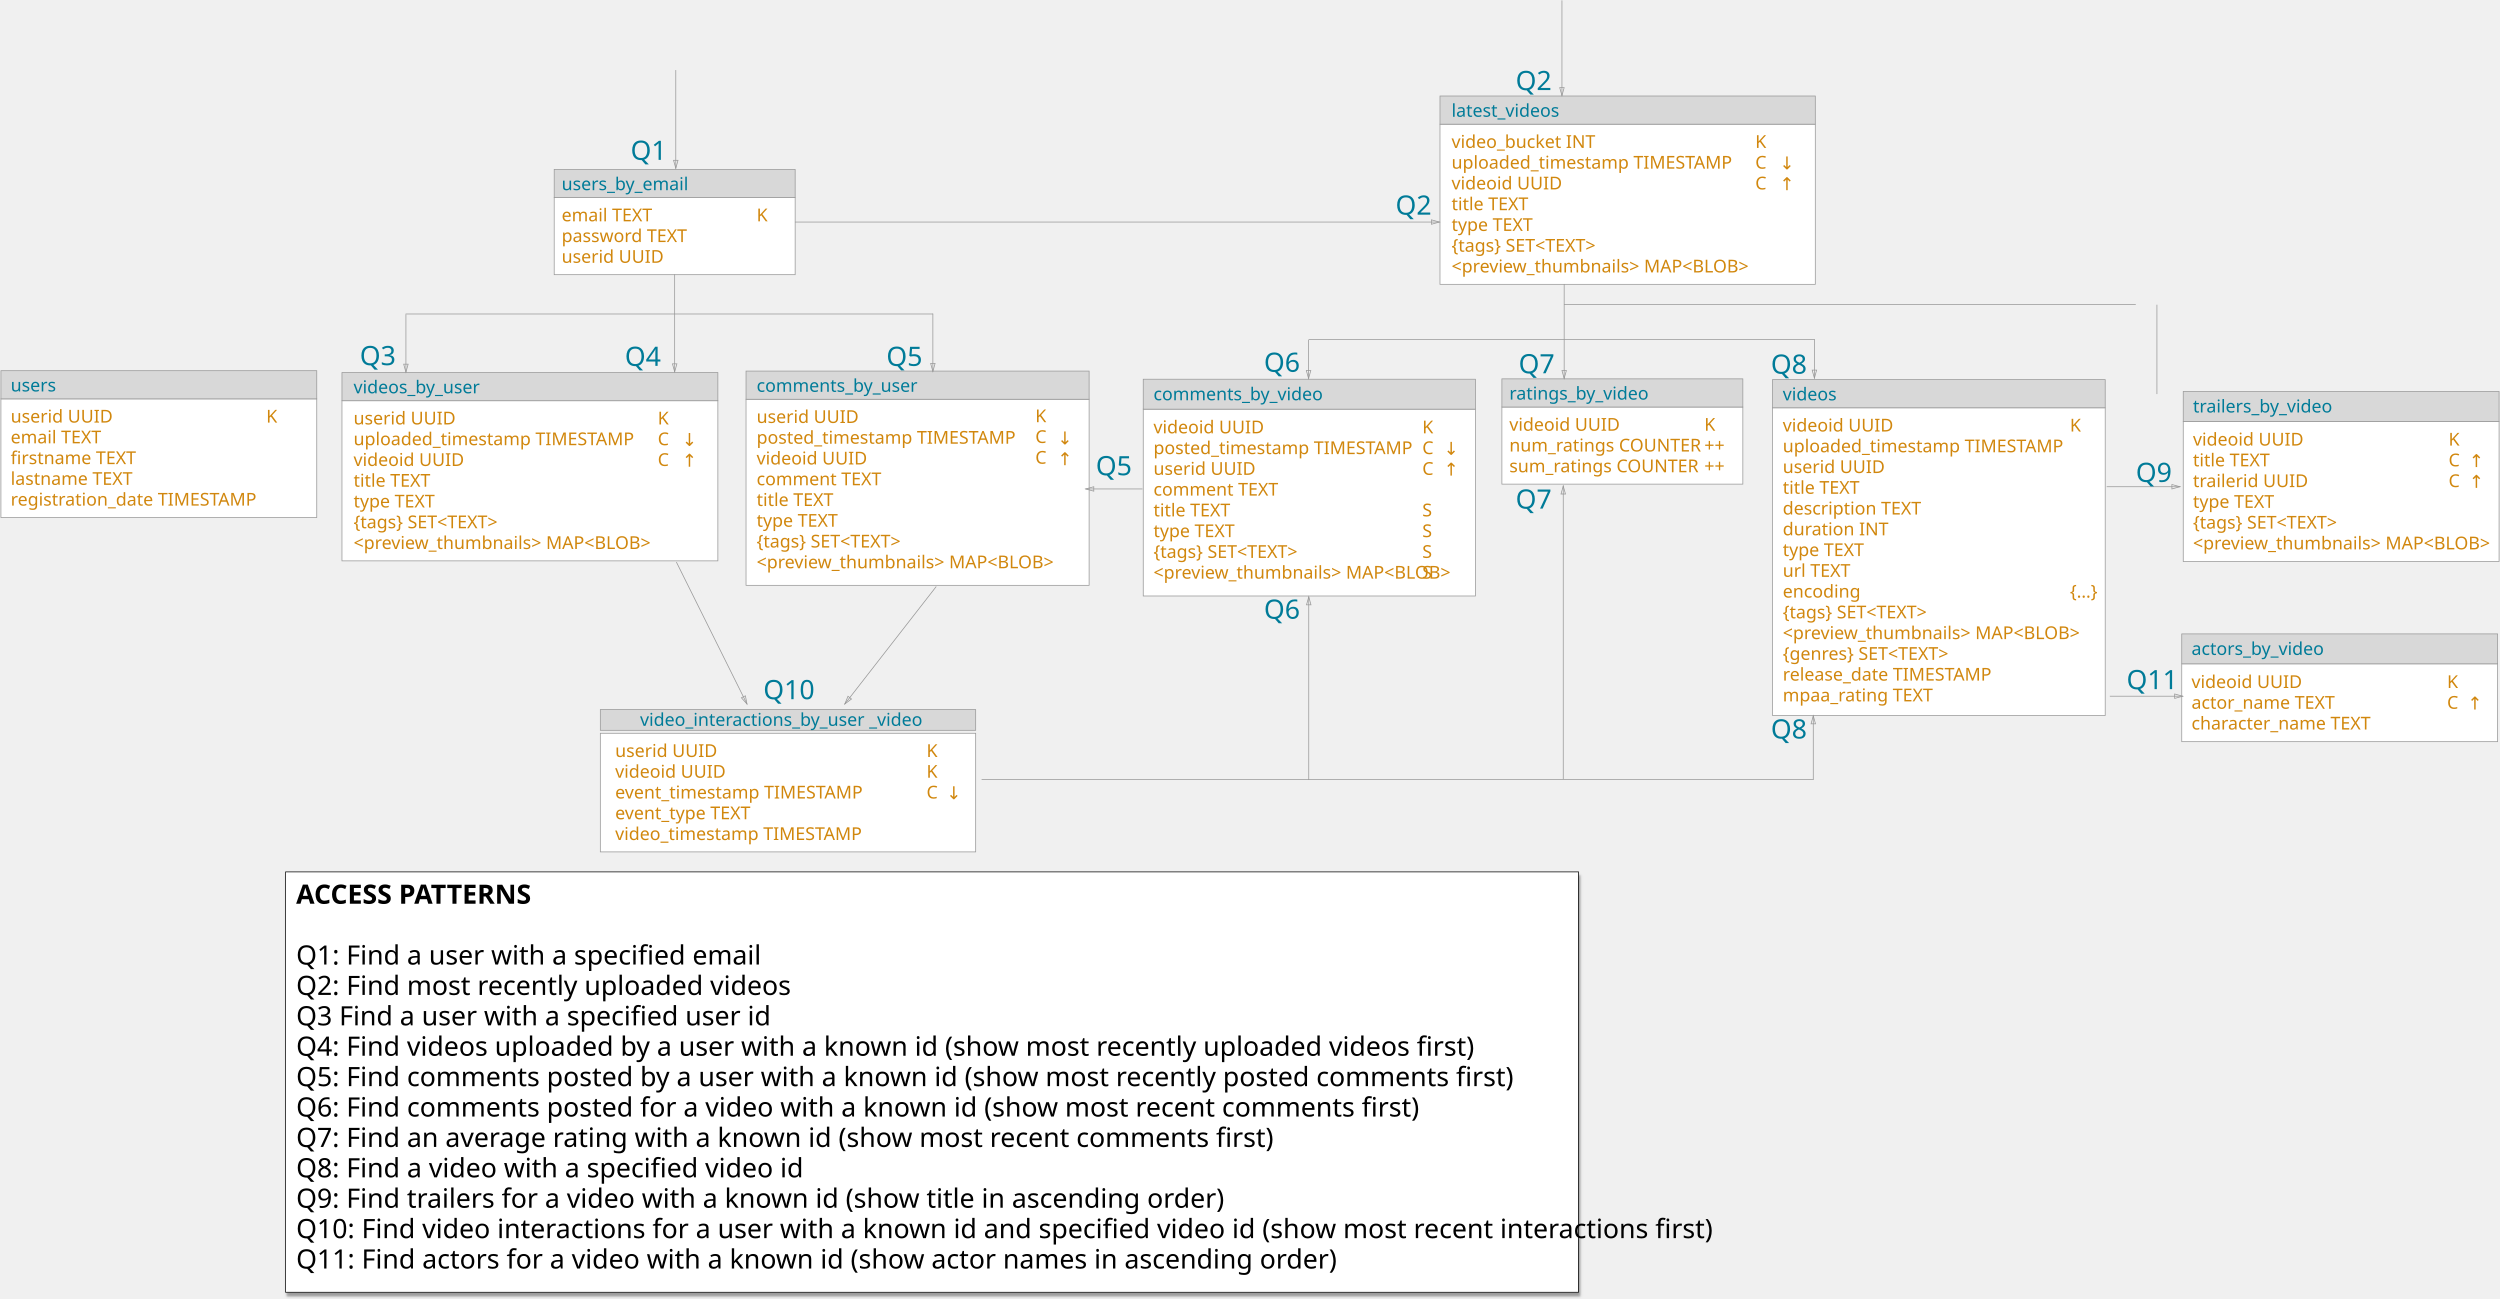
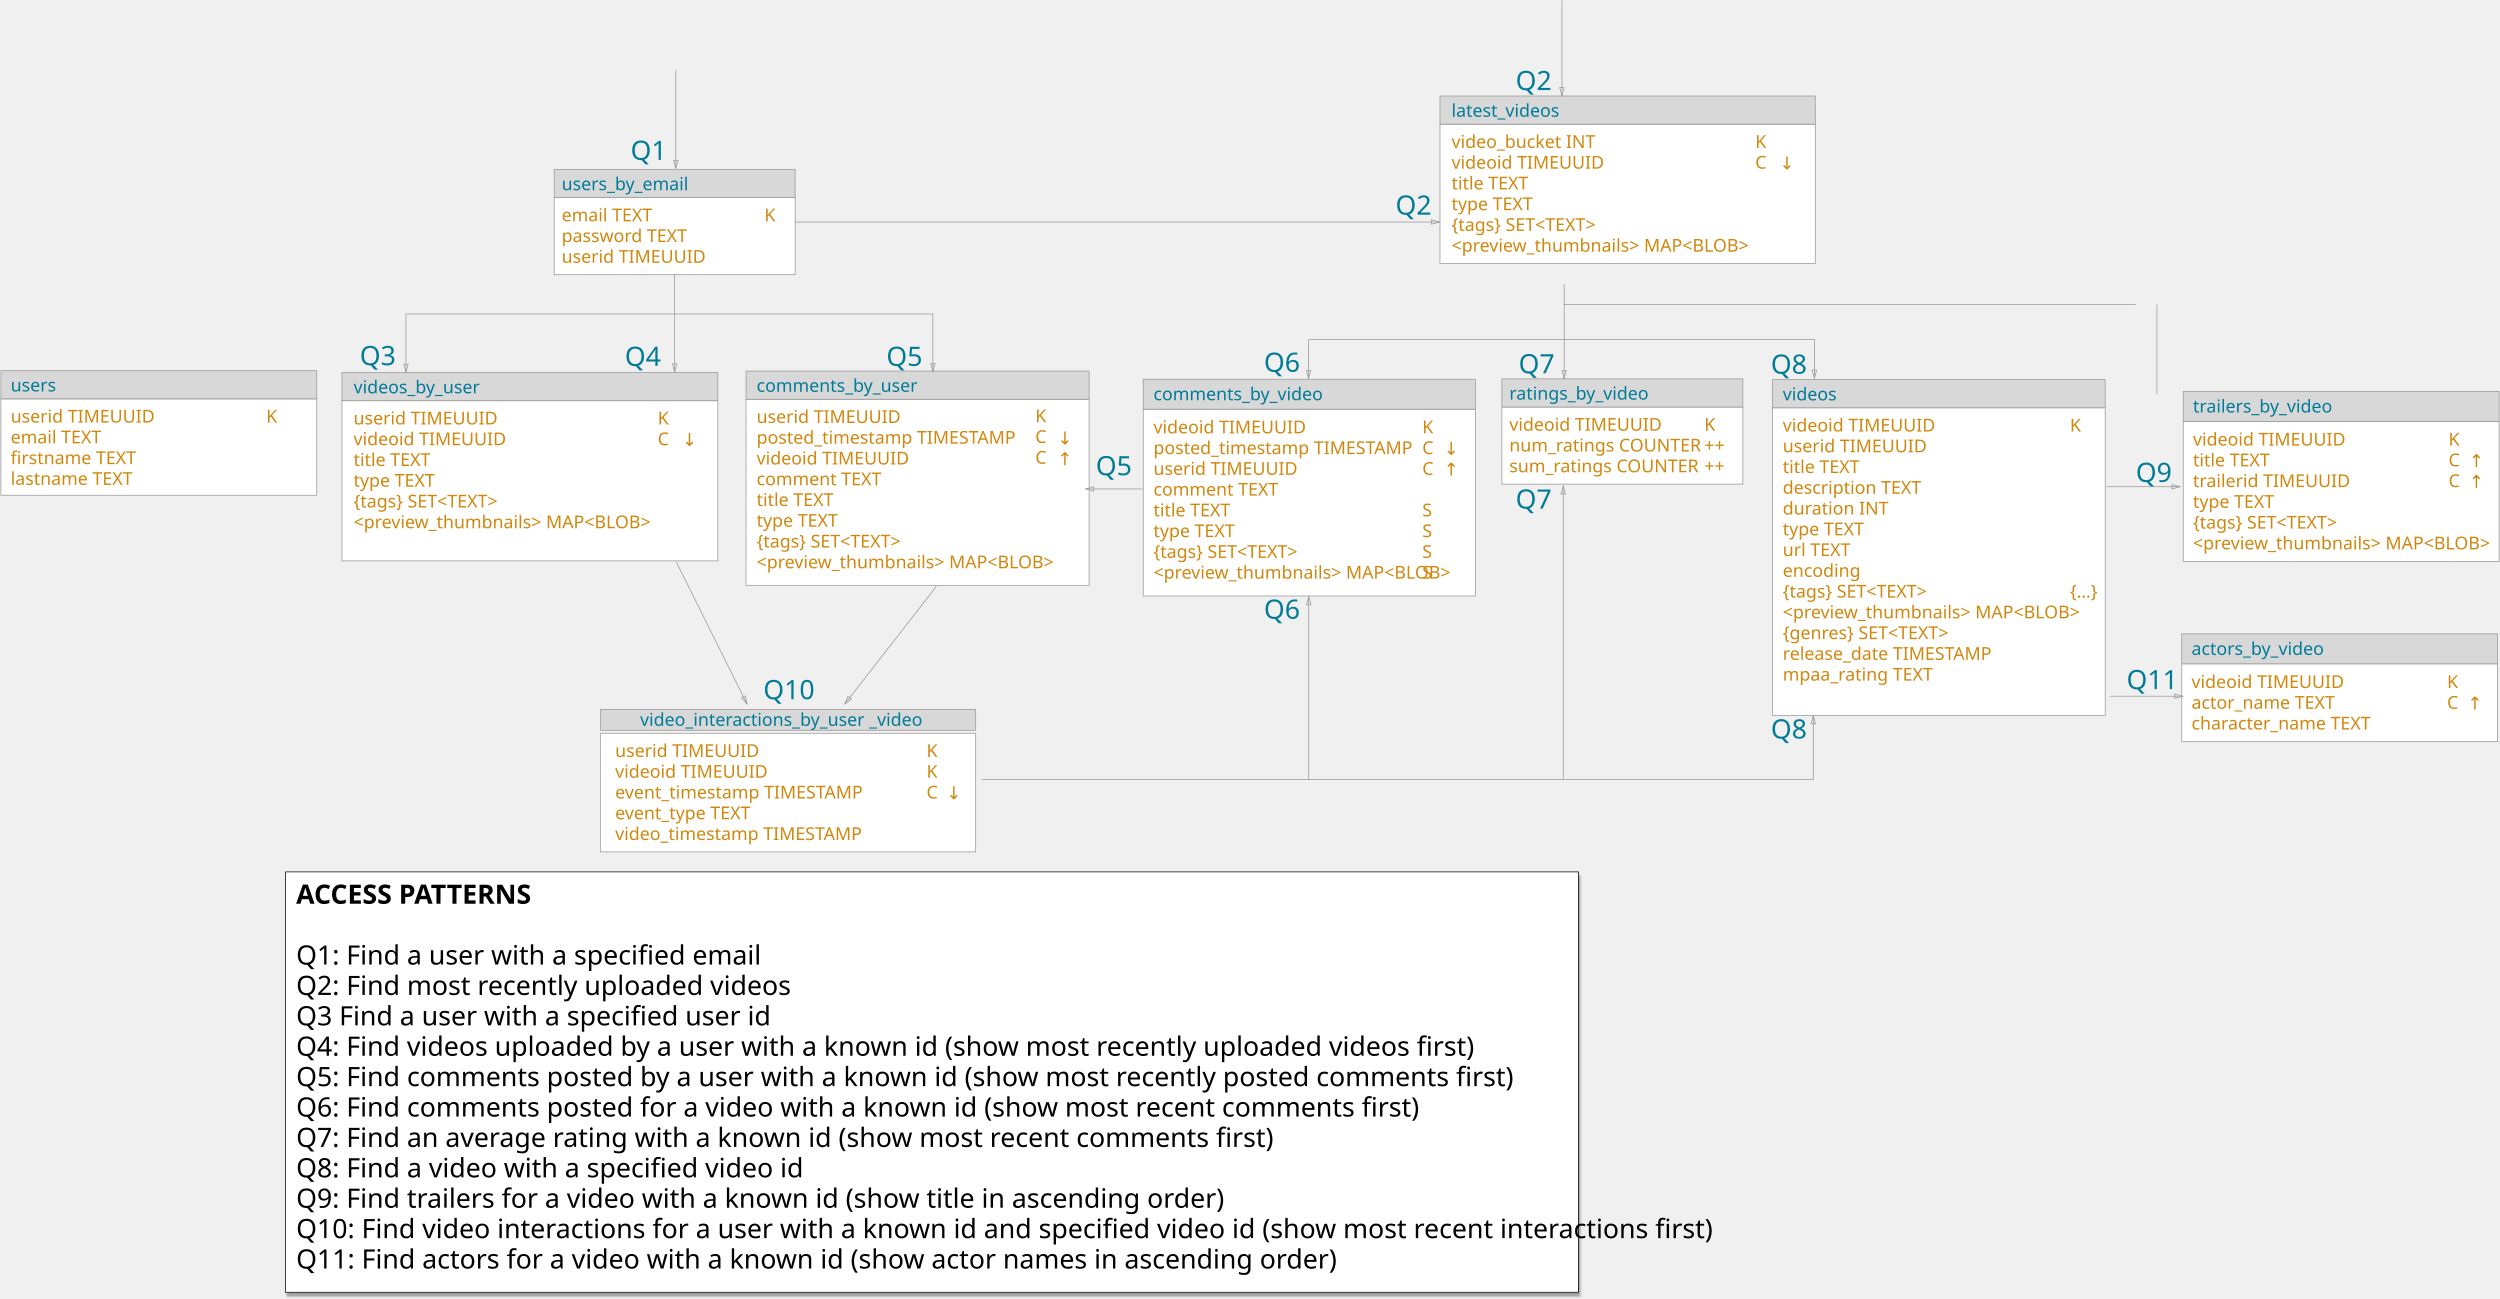
<svg xmlns="http://www.w3.org/2000/svg" width="3372px" height="1752px" viewBox="0 0 3372 1752" version="1.1">
  <defs>
    <filter x="-50%" y="-50%" width="200%" height="200%" filterUnits="objectBoundingBox" id="filter-1">
      <feOffset dx="2" dy="5" in="SourceAlpha" result="shadowOffsetOuter1" />
      <feGaussianBlur stdDeviation="2" in="shadowOffsetOuter1" result="shadowBlurOuter1" />
      <feColorMatrix values="0 0 0 0 0   0 0 0 0 0   0 0 0 0 0  0 0 0 0.35 0" in="shadowBlurOuter1" type="matrix" result="shadowMatrixOuter1" />
      <feMerge>
        <feMergeNode in="shadowMatrixOuter1" />
        <feMergeNode in="SourceGraphic" />
      </feMerge>
    </filter>
  </defs>
  <g id="Page-1" stroke="none" stroke-width="1" fill="none" fill-rule="evenodd">
    <g id="video_rating" transform="translate(2025.75, 511)">
      <rect id="Body" stroke="#979797" fill="#FFFFFF" x="0" y="38" width="325" height="104" />
      <rect id="Header" stroke="#979797" fill="#D8D8D8" x="0" y="0" width="325" height="38" />
      <text id="ratings_by_video" font-family="Gill Sans" font-size="24" font-weight="normal" fill="#007B98">
        <tspan x="10" y="28">ratings_by_video</tspan>
      </text>
-       <text id="videoid---------UUID" fill="#D1870D" font-family="Gill Sans" font-size="24" font-weight="normal">
-         <tspan x="10" y="70">videoid         UUID</tspan>
+       <text id="videoid---------TIME" fill="#D1870D" font-family="Gill Sans" font-size="24" font-weight="normal">
+         <tspan x="10" y="70">videoid         TIMEUUID</tspan>
        <tspan x="10" y="98">num_ratings  COUNTER</tspan>
        <tspan x="10" y="126">sum_ratings  COUNTER</tspan>
      </text>
      <text id="K" font-family="Gill Sans" font-size="24" font-weight="normal" fill="#D1870D">
        <tspan x="273" y="70">K</tspan>
        <tspan x="273" y="98">++</tspan>
        <tspan x="273" y="126">++</tspan>
      </text>
    </g>
    <g id="comments_by_video-copy" transform="translate(2942.75, 855)">
      <rect id="Body" stroke="#979797" fill="#FFFFFF" x="0" y="40.375" width="426" height="105" />
      <rect id="Header" stroke="#979797" fill="#D8D8D8" x="0" y="0" width="426" height="40.375" />
      <text id="actors_by_video" font-family="Gill Sans" font-size="24" font-weight="normal" fill="#007B98">
        <tspan x="13.108" y="28.375">actors_by_video</tspan>
      </text>
      <text id="videoid-------------" fill="#D1870D" font-family="Gill Sans" font-size="24" font-weight="normal">
-         <tspan x="13.108" y="73">videoid                      UUID</tspan>
+         <tspan x="13.108" y="73">videoid                      TIMEUUID</tspan>
        <tspan x="13.108" y="101">actor_name               TEXT</tspan>
        <tspan x="13.108" y="129">character_name         TEXT</tspan>
      </text>
      <text id="K" font-family="Gill Sans" font-size="24" font-weight="normal" fill="#D1870D">
        <tspan x="357.84" y="73">K</tspan>
        <tspan x="357.84" y="101">C</tspan>
      </text>
      <text id="Ordering-Copy" font-family="Lucida Grande" font-size="24" font-weight="normal" fill="#D1870E">
        <tspan x="385.366" y="74" />
        <tspan x="385.366" y="102">↑</tspan>
      </text>
    </g>
    <g id="comments_by_video-copy-2" transform="translate(2944.75, 528)">
      <rect id="Body" stroke="#979797" fill="#FFFFFF" x="0" y="40.375" width="426" height="189" />
      <rect id="Header" stroke="#979797" fill="#D8D8D8" x="0" y="0" width="426" height="40.375" />
      <text id="trailers_by_video" font-family="Gill Sans" font-size="24" font-weight="normal" fill="#007B98">
        <tspan x="13.108" y="28.375">trailers_by_video</tspan>
      </text>
-       <text id="videoid------------U" fill="#D1870D" font-family="Gill Sans" font-size="24" font-weight="normal">
-         <tspan x="13.108" y="73">videoid            UUID</tspan>
+       <text id="videoid------------T" fill="#D1870D" font-family="Gill Sans" font-size="24" font-weight="normal">
+         <tspan x="13.108" y="73">videoid            TIMEUUID</tspan>
        <tspan x="13.108" y="101" fill="#D1870E">title                 TEXT</tspan>
        <tspan x="219.451" y="101" />
-         <tspan x="13.108" y="129">trailerid           UUID</tspan>
-         <tspan x="221.198" y="129" fill="#D1870E" />
+         <tspan x="13.108" y="129">trailerid           TIMEUUID</tspan>
+         <tspan x="269.432" y="129" fill="#D1870E" />
        <tspan x="13.108" y="157" fill="#D1870E">type                TEXT</tspan>
        <tspan x="13.108" y="185" fill="#D1870E">{tags}              SET&lt;TEXT&gt;</tspan>
        <tspan x="13.108" y="213" fill="#D1870E">&lt;preview_thumbnails&gt;  MAP&lt;BLOB&gt;</tspan>
      </text>
      <text id="K" font-family="Gill Sans" font-size="24" font-weight="normal" fill="#D1870D">
        <tspan x="357.84" y="73">K</tspan>
        <tspan x="357.84" y="101">C</tspan>
        <tspan x="357.84" y="129">C</tspan>
      </text>
      <text id="Ordering-Copy" font-family="Lucida Grande" font-size="24" font-weight="normal" fill="#D1870E">
        <tspan x="385.366" y="74" />
        <tspan x="385.366" y="102">↑</tspan>
        <tspan x="385.366" y="130">↑</tspan>
      </text>
    </g>
    <g id="comments_by_video" transform="translate(1542, 511.5)">
      <rect id="Body" stroke="#979797" fill="#FFFFFF" x="0" y="40.375" width="448.026" height="252" />
      <rect id="Header" stroke="#979797" fill="#D8D8D8" x="0" y="0" width="448.026" height="40.375" />
      <text font-family="Gill Sans" font-size="24" font-weight="normal" fill="#007B98">
        <tspan x="13.785" y="28.375">comments_by_video</tspan>
      </text>
      <text id="videoid-------------" fill="#D1870D" font-family="Gill Sans" font-size="24" font-weight="normal">
-         <tspan x="13.785" y="73">videoid                      UUID</tspan>
+         <tspan x="13.785" y="73">videoid                      TIMEUUID</tspan>
        <tspan x="13.785" y="101">posted_timestamp     TIMESTAMP</tspan>
-         <tspan x="13.785" y="129" fill="#D1870E">userid                       UUID     </tspan>
-         <tspan x="318.203" y="129" />
+         <tspan x="13.785" y="129" fill="#D1870E">userid                       TIMEUUID     </tspan>
+         <tspan x="366.438" y="129" />
        <tspan x="13.785" y="157" fill="#D1870E">comment                   TEXT</tspan>
        <tspan x="287.711" y="157" />
        <tspan x="13.785" y="185">title                           TEXT</tspan>
        <tspan x="13.785" y="213">type                          TEXT</tspan>
        <tspan x="13.785" y="241">{tags}                        SET&lt;TEXT&gt;</tspan>
        <tspan x="13.785" y="269" fill="#D1870E">&lt;preview_thumbnails&gt;  MAP&lt;BLOB&gt;</tspan>
      </text>
      <text id="K" font-family="Gill Sans" font-size="24" font-weight="normal" fill="#D1870D">
        <tspan x="376.342" y="73">K</tspan>
        <tspan x="376.342" y="101">C</tspan>
        <tspan x="376.342" y="129">C</tspan>
        <tspan x="376.342" y="157" />
        <tspan x="376.342" y="185">S</tspan>
        <tspan x="376.342" y="213">S</tspan>
        <tspan x="376.342" y="241">S</tspan>
        <tspan x="376.342" y="269">S</tspan>
      </text>
      <text id="Ordering-Copy" font-family="Lucida Grande" font-size="24" font-weight="normal" fill="#D1870E">
        <tspan x="405.291" y="74" />
        <tspan x="405.291" y="102">↓</tspan>
        <tspan x="405.291" y="130">↑</tspan>
      </text>
    </g>
    <g id="comments_by_user-copy" transform="translate(1006.25, 500.5)">
      <rect id="Body" stroke="#979797" fill="#FFFFFF" x="0" y="38" width="462.75" height="251" />
      <rect id="Header" stroke="#979797" fill="#D8D8D8" x="0" y="0" width="462.75" height="38" />
      <text id="comments_by_user" font-family="Gill Sans" font-size="24" font-weight="normal" fill="#007B98">
        <tspan x="14.238" y="28">comments_by_user</tspan>
      </text>
      <text id="userid--------------" fill="#D1870D" font-family="Gill Sans" font-size="24" font-weight="normal">
-         <tspan x="14.238" y="70">userid                        UUID</tspan>
+         <tspan x="14.238" y="70">userid                        TIMEUUID</tspan>
        <tspan x="14.238" y="98">posted_timestamp      TIMESTAMP</tspan>
-         <tspan x="14.238" y="126" fill="#D1870E">videoid                      UUID</tspan>
-         <tspan x="289.16" y="126" />
+         <tspan x="14.238" y="126" fill="#D1870E">videoid                      TIMEUUID</tspan>
+         <tspan x="337.395" y="126" />
        <tspan x="14.238" y="154">comment                   TEXT</tspan>
        <tspan x="14.238" y="182">title                           TEXT</tspan>
        <tspan x="14.238" y="210">type                          TEXT</tspan>
        <tspan x="14.238" y="238">{tags}                        SET&lt;TEXT&gt;</tspan>
        <tspan x="14.238" y="266" fill="#D1870E">&lt;preview_thumbnails&gt;  MAP&lt;BLOB&gt;</tspan>
        <tspan x="383.227" y="266" />
      </text>
      <text id="K" font-family="Gill Sans" font-size="24" font-weight="normal" fill="#D1870D">
        <tspan x="390.134" y="69">K</tspan>
        <tspan x="390.134" y="97">C</tspan>
        <tspan x="390.134" y="125">C</tspan>
      </text>
      <text id="Ordering-Copy-5" font-family="Lucida Grande" font-size="24" font-weight="normal" fill="#D1870E">
        <tspan x="420.035" y="71" />
        <tspan x="420.035" y="99">↓</tspan>
        <tspan x="420.035" y="127">↑</tspan>
      </text>
    </g>
    <g id="videos_by_user" transform="translate(461.25, 502.5)">
      <rect id="Body" stroke="#979797" fill="#FFFFFF" x="0" y="38" width="507" height="216" />
      <rect id="Header" stroke="#979797" fill="#D8D8D8" x="0" y="0" width="507" height="38" />
      <text font-family="Gill Sans" font-size="24" font-weight="normal" fill="#007B98">
        <tspan x="15.6" y="28">videos_by_user</tspan>
      </text>
      <text id="userid--------------" fill="#D1870D" font-family="Gill Sans" font-size="24" font-weight="normal">
-         <tspan x="15.6" y="70">userid                           UUID</tspan>
-         <tspan x="15.6" y="98">uploaded_timestamp     TIMESTAMP</tspan>
-         <tspan x="15.6" y="126">videoid                         UUID</tspan>
-         <tspan x="15.6" y="154">title                              TEXT</tspan>
-         <tspan x="15.6" y="182">type                             TEXT</tspan>
-         <tspan x="15.6" y="210">{tags}                           SET&lt;TEXT&gt;</tspan>
-         <tspan x="15.6" y="238" fill="#D1870E">&lt;preview_thumbnails&gt;  MAP&lt;BLOB&gt;</tspan>
+         <tspan x="15.6" y="70">userid                           TIMEUUID</tspan>
+         <tspan x="15.6" y="98">videoid                         TIMEUUID</tspan>
+         <tspan x="15.6" y="126">title                              TEXT</tspan>
+         <tspan x="15.6" y="154">type                             TEXT</tspan>
+         <tspan x="15.6" y="182">{tags}                           SET&lt;TEXT&gt;</tspan>
+         <tspan x="15.6" y="210" fill="#D1870E">&lt;preview_thumbnails&gt;  MAP&lt;BLOB&gt;</tspan>
      </text>
      <text id="K" font-family="Gill Sans" font-size="24" font-weight="normal" fill="#D1870D">
        <tspan x="425.88" y="70">K</tspan>
        <tspan x="425.88" y="98">C</tspan>
-         <tspan x="425.88" y="126">C</tspan>
      </text>
      <text id="Ordering-Copy-2" font-family="Lucida Grande" font-size="24" font-weight="normal" fill="#D1870E">
        <tspan x="458.64" y="71" />
        <tspan x="458.64" y="99">↓</tspan>
-         <tspan x="458.64" y="127">↑</tspan>
      </text>
    </g>
    <g id="latest_videos" transform="translate(1942.25, 129.5)">
-       <rect id="Body" stroke="#979797" fill="#FFFFFF" x="0" y="38" width="506.217" height="216" />
+       <rect id="Body" stroke="#979797" fill="#FFFFFF" x="0" y="38" width="506.217" height="188" />
      <rect id="Header" stroke="#979797" fill="#D8D8D8" x="0" y="0" width="506.217" height="38" />
      <text font-family="Gill Sans" font-size="24" font-weight="normal" fill="#007B98">
        <tspan x="15.576" y="28">latest_videos</tspan>
      </text>
      <text id="video_bucket--------" fill="#D1870D" font-family="Gill Sans" font-size="24" font-weight="normal">
        <tspan x="15.576" y="70">video_bucket               INT</tspan>
-         <tspan x="15.576" y="98">uploaded_timestamp    TIMESTAMP</tspan>
-         <tspan x="15.576" y="126">videoid                        UUID</tspan>
-         <tspan x="15.576" y="154">title                             TEXT</tspan>
-         <tspan x="15.576" y="182">type                            TEXT</tspan>
-         <tspan x="15.576" y="210">{tags}                           SET&lt;TEXT&gt;</tspan>
-         <tspan x="15.576" y="238">&lt;preview_thumbnails&gt;  MAP&lt;BLOB&gt;</tspan>
+         <tspan x="15.576" y="98">videoid                        TIMEUUID</tspan>
+         <tspan x="15.576" y="126">title                             TEXT</tspan>
+         <tspan x="15.576" y="154">type                            TEXT</tspan>
+         <tspan x="15.576" y="182">{tags}                           SET&lt;TEXT&gt;</tspan>
+         <tspan x="15.576" y="210">&lt;preview_thumbnails&gt;  MAP&lt;BLOB&gt;</tspan>
      </text>
      <text id="K" font-family="Gill Sans" font-size="24" font-weight="normal" fill="#D1870D">
        <tspan x="425.223" y="70">K</tspan>
        <tspan x="425.223" y="98">C</tspan>
-         <tspan x="425.223" y="126">C</tspan>
      </text>
      <text id="Ordering-Copy-6" font-family="Lucida Grande" font-size="24" font-weight="normal" fill="#D1870E">
        <tspan x="457.932" y="71" />
        <tspan x="457.932" y="99">↓</tspan>
-         <tspan x="457.932" y="127">↑</tspan>
      </text>
    </g>
    <g id="videos" transform="translate(2390.75, 512.0355)">
      <rect id="Body" stroke="#979797" fill="#FFFFFF" x="0" y="38" width="448.753" height="415" />
      <rect id="Header" stroke="#979797" fill="#D8D8D8" x="0" y="0" width="448.753" height="38" />
      <text font-family="Gill Sans" font-size="24" font-weight="normal" fill="#007B98">
        <tspan x="13.808" y="28">videos</tspan>
      </text>
      <text id="videoid-------------" fill="#D1870D" font-family="Gill Sans" font-size="24" font-weight="normal">
-         <tspan x="13.808" y="70">videoid                            UUID</tspan>
-         <tspan x="13.808" y="98" fill="#D1870E">uploaded_timestamp        TIMESTAMP</tspan>
-         <tspan x="13.808" y="126" fill="#D1870E">userid                             UUID</tspan>
-         <tspan x="13.808" y="154" fill="#D1870E">title                                TEXT</tspan>
-         <tspan x="320.171" y="154" />
-         <tspan x="13.808" y="182">description                     TEXT</tspan>
-         <tspan x="13.808" y="210">duration                         INT</tspan>
-         <tspan x="302.218" y="210" fill="#D1870E" />
-         <tspan x="13.808" y="238" fill="#D1870E">type                               TEXT</tspan>
-         <tspan x="317.499" y="238" />
-         <tspan x="13.808" y="266" fill="#D1870E">url                                 TEXT</tspan>
-         <tspan x="315.601" y="266" />
-         <tspan x="13.808" y="294">encoding</tspan>
-         <tspan x="13.808" y="322" fill="#D1870E">{tags}                             SET&lt;TEXT&gt;</tspan>
-         <tspan x="13.808" y="350" fill="#D1870E">&lt;preview_thumbnails&gt;    MAP&lt;BLOB&gt;</tspan>
-         <tspan x="13.808" y="378" fill="#D1870E">{genres}                         SET&lt;TEXT&gt;</tspan>
-         <tspan x="383.487" y="378" />
-         <tspan x="13.808" y="406" fill="#D1870E">release_date                   TIMESTAMP</tspan>
-         <tspan x="13.808" y="434" fill="#D1870E">mpaa_rating                   TEXT</tspan>
-         <tspan x="314.956" y="434" />
+         <tspan x="13.808" y="70">videoid                            TIMEUUID</tspan>
+         <tspan x="376.972" y="70" fill="#D1870E" />
+         <tspan x="13.808" y="98" fill="#D1870E">userid                             TIMEUUID</tspan>
+         <tspan x="13.808" y="126" fill="#D1870E">title                                TEXT</tspan>
+         <tspan x="320.171" y="126" />
+         <tspan x="13.808" y="154">description                     TEXT</tspan>
+         <tspan x="13.808" y="182">duration                         INT</tspan>
+         <tspan x="302.218" y="182" fill="#D1870E" />
+         <tspan x="13.808" y="210" fill="#D1870E">type                               TEXT</tspan>
+         <tspan x="317.499" y="210" />
+         <tspan x="13.808" y="238" fill="#D1870E">url                                 TEXT</tspan>
+         <tspan x="315.601" y="238" />
+         <tspan x="13.808" y="266">encoding</tspan>
+         <tspan x="13.808" y="294" fill="#D1870E">{tags}                             SET&lt;TEXT&gt;</tspan>
+         <tspan x="13.808" y="322" fill="#D1870E">&lt;preview_thumbnails&gt;    MAP&lt;BLOB&gt;</tspan>
+         <tspan x="13.808" y="350" fill="#D1870E">{genres}                         SET&lt;TEXT&gt;</tspan>
+         <tspan x="383.487" y="350" />
+         <tspan x="13.808" y="378" fill="#D1870E">release_date                   TIMESTAMP</tspan>
+         <tspan x="13.808" y="406" fill="#D1870E">mpaa_rating                   TEXT</tspan>
+         <tspan x="314.956" y="406" />
      </text>
      <text id="K" font-family="Gill Sans" font-size="24" font-weight="normal">
        <tspan x="401.145" y="70" fill="#D1870D">K</tspan>
        <tspan x="401.145" y="98" fill="#D1870D" />
        <tspan x="401.145" y="126" fill="#D1870D" />
        <tspan x="401.145" y="154" fill="#D1870D" />
        <tspan x="401.145" y="182" fill="#D1870D" />
        <tspan x="401.145" y="210" fill="#D1870D" />
        <tspan x="401.145" y="238" fill="#D1870D" />
        <tspan x="401.145" y="266" fill="#D1870D" />
        <tspan x="401.145" y="294" fill="#D1870E">{…}</tspan>
        <tspan x="441.129" y="294" fill="#D1870D" />
        <tspan x="401.145" y="322" fill="#D1870D" />
        <tspan x="401.145" y="350" fill="#D1870D" />
        <tspan x="401.145" y="378" fill="#D1870D" />
      </text>
    </g>
    <g id="videos-copy-2" transform="translate(809, 957.0355)">
      <rect id="Body" stroke="#979797" fill="#FFFFFF" x="0.712" y="32" width="506.288" height="160" />
      <rect id="Header" stroke="#979797" fill="#D8D8D8" x="0.712" y="0" width="506.288" height="28" />
      <text id="video_interactions_b" font-family="Gill Sans" font-size="24" font-weight="normal" fill="#007B98">
        <tspan x="54.274" y="22">video_interactions_by_user _video</tspan>
      </text>
      <text id="userid--------------" fill="#D1870D" font-family="Gill Sans" font-size="24" font-weight="normal">
-         <tspan x="20.712" y="64">userid                        UUID</tspan>
-         <tspan x="20.712" y="92" fill="#D1870E">videoid                      UUID</tspan>
-         <tspan x="295.634" y="92" />
+         <tspan x="20.712" y="64">userid                        TIMEUUID</tspan>
+         <tspan x="20.712" y="92" fill="#D1870E">videoid                      TIMEUUID</tspan>
+         <tspan x="343.869" y="92" />
        <tspan x="20.712" y="120">event_timestamp        TIMESTAMP</tspan>
        <tspan x="20.712" y="148">event_type                 TEXT</tspan>
        <tspan x="20.712" y="176">video_timestamp        TIMESTAMP</tspan>
      </text>
      <text id="K" font-family="Gill Sans" font-size="24" font-weight="normal" fill="#D1870D">
        <tspan x="440.685" y="64">K</tspan>
        <tspan x="440.685" y="92">K</tspan>
        <tspan x="440.685" y="120">C</tspan>
      </text>
      <text id="Ordering-Copy-9" font-family="Lucida Grande" font-size="24" font-weight="normal">
        <tspan x="467.466" y="65" fill="#D1870D" />
        <tspan x="467.466" y="93" fill="#D1870D" />
        <tspan x="467.466" y="121" fill="#D1870E">↓</tspan>
      </text>
    </g>
    <g id="users" transform="translate(1.25, 500)">
-       <rect id="Body" stroke="#979797" fill="#FFFFFF" x="0" y="38" width="426" height="160" />
+       <rect id="Body" stroke="#979797" fill="#FFFFFF" x="0" y="38" width="426" height="130" />
      <rect id="Header" stroke="#979797" fill="#D8D8D8" x="0" y="0" width="426" height="38" />
      <text id="Video_event" font-family="Gill Sans" font-size="24" font-weight="normal" fill="#007B98">
        <tspan x="13.108" y="28">users</tspan>
      </text>
      <text id="userid--------------" fill="#D1870D" font-family="Gill Sans" font-size="24" font-weight="normal">
-         <tspan x="13.108" y="70">userid                     UUID              </tspan>
+         <tspan x="13.108" y="70">userid                     TIMEUUID              </tspan>
        <tspan x="13.108" y="98">email                      TEXT</tspan>
        <tspan x="13.108" y="126">firstname                TEXT</tspan>
        <tspan x="13.108" y="154">lastname                 TEXT</tspan>
-         <tspan x="13.108" y="182" fill="#D1870E">registration_date     TIMESTAMP</tspan>
      </text>
      <text id="KKC" font-family="Gill Sans" font-size="24" font-weight="normal" fill="#D1870D">
        <tspan x="357.84" y="70">K</tspan>
      </text>
    </g>
    <g id="users_by_email" transform="translate(747.5, 228.5)">
      <rect id="Body" stroke="#979797" fill="#FFFFFF" x="0" y="38" width="325" height="104" />
      <rect id="Header" stroke="#979797" fill="#D8D8D8" x="0" y="0" width="325" height="38" />
      <text font-family="Gill Sans" font-size="24" font-weight="normal" fill="#007B98">
        <tspan x="10" y="28">users_by_email</tspan>
      </text>
      <text id="email---------------" fill="#D1870D" font-family="Gill Sans" font-size="24" font-weight="normal">
        <tspan x="10" y="70">email                 TEXT</tspan>
        <tspan x="10" y="98">password           TEXT</tspan>
-         <tspan x="10" y="126">userid                UUID</tspan>
+         <tspan x="10" y="126">userid                TIMEUUID</tspan>
      </text>
      <text id="KKC" font-family="Gill Sans" font-size="24" font-weight="normal" fill="#D1870D">
-         <tspan x="273" y="70">K</tspan>
+         <tspan x="283.5" y="70">K</tspan>
      </text>
    </g>
    <path d="M911.5,95 L911.5,227" id="Line" stroke="#979797" stroke-linecap="square" />
    <path id="Line-decoration-1" d="M911.5,227 L914.5,216.2 L908.5,216.2 L911.5,227 Z" stroke="#979797" stroke-linecap="square" />
    <path d="M2106.75,1 L2106.75,129" id="Line-Copy-5" stroke="#979797" stroke-linecap="square" />
    <path id="Line-Copy-5-decoration-1" d="M2106.75,129 L2109.75,118.2 L2103.75,118.2 L2106.75,129 Z" stroke="#979797" stroke-linecap="square" />
    <path d="M1540.5,659.5 L1464.5,659.5" id="Line" stroke="#979797" stroke-linecap="square" />
    <path id="Line-decoration-1" d="M1464.5,659.5 L1475.3,662.5 L1475.3,656.5 L1464.5,659.5 Z" stroke="#979797" stroke-linecap="square" />
    <path d="M912.5,758.5 L1007.5,949.5" id="Line-Copy-3" stroke="#979797" stroke-linecap="square" />
    <path id="Line-Copy-3-decoration-1" d="M1007.5,949.5 L1005.376,938.494 L1000.004,941.166 L1007.5,949.5 Z" stroke="#979797" stroke-linecap="square" />
    <path d="M2109.75,383.536 L2109.75,510.5" id="Line" stroke="#979797" stroke-linecap="square" />
    <path id="Line-decoration-1" d="M2109.75,510.5 L2112.75,499.7 L2106.75,499.7 L2109.75,510.5 Z" stroke="#979797" stroke-linecap="square" />
    <path d="M2447.5,458 L1766,458" id="Line" stroke="#979797" stroke-linecap="square" />
    <path d="M1765,458.5 L1765,510.536" id="Line" stroke="#979797" stroke-linecap="square" />
    <path id="Line-decoration-1" d="M1765,510.536 L1768,499.736 L1762,499.736 L1765,510.536 Z" stroke="#979797" stroke-linecap="square" />
    <path d="M2447.25,458.5 L2447.25,510" id="Line" stroke="#979797" stroke-linecap="square" />
    <path id="Line-decoration-1" d="M2447.25,510 L2450.25,499.2 L2444.25,499.2 L2447.25,510 Z" stroke="#979797" stroke-linecap="square" />
    <path d="M1765.25,1051.5 L1765.25,805" id="Line" stroke="#979797" stroke-linecap="square" />
    <path id="Line-decoration-1" d="M1765.25,805 L1762.25,815.8 L1768.25,815.8 L1765.25,805 Z" stroke="#979797" stroke-linecap="square" />
    <path d="M2108.5,1050.563 L2108.5,655.5" id="Line" stroke="#979797" stroke-linecap="square" />
    <path id="Line-decoration-1" d="M2108.5,655.5 L2105.5,666.3 L2111.5,666.3 L2108.5,655.5 Z" stroke="#979797" stroke-linecap="square" />
    <path d="M2445.75,1050.5 L2445.75,965.5" id="Line" stroke="#979797" stroke-linecap="square" />
    <path id="Line-decoration-1" d="M2445.75,965.5 L2442.75,976.3 L2448.75,976.3 L2445.75,965.5 Z" stroke="#979797" stroke-linecap="square" />
    <path d="M2446,1051.536 L1324.5,1051.536" id="Line" stroke="#979797" stroke-linecap="square" />
    <path d="M1072.75,299.5 L1941.5,299.5" id="Line" stroke="#979797" stroke-linecap="square" />
    <path id="Line-decoration-1" d="M1941.5,299.5 L1930.7,296.5 L1930.7,302.5 L1941.5,299.5 Z" stroke="#979797" stroke-linecap="square" />
    <path d="M547.5,424.536 L547.5,502" id="Line" stroke="#979797" stroke-linecap="square" />
    <path id="Line-decoration-1" d="M547.5,502 L550.5,491.2 L544.5,491.2 L547.5,502 Z" stroke="#979797" stroke-linecap="square" />
    <path d="M1258,423.5 L547.5,423.5" id="Line" stroke="#979797" stroke-linecap="square" />
    <path d="M2846.25,939.036 L2944,939.036" id="Line" stroke="#979797" stroke-linecap="square" />
    <path id="Line-decoration-1" d="M2944,939.036 L2933.2,936.036 L2933.2,942.036 L2944,939.036 Z" stroke="#979797" stroke-linecap="square" />
    <path d="M2842,656.5 L2940.25,656.5" id="Line-Copy-2" stroke="#979797" stroke-linecap="square" />
    <path id="Line-Copy-2-decoration-1" d="M2940.25,656.5 L2929.45,653.5 L2929.45,659.5 L2940.25,656.5 Z" stroke="#979797" stroke-linecap="square" />
    <text id="Q3" font-family="Gill Sans" font-size="36" font-weight="normal" fill="#007B98">
      <tspan x="485.25" y="492.5">Q3</tspan>
    </text>
    <text id="Q1" font-family="Gill Sans" font-size="36" font-weight="normal" fill="#007B98">
      <tspan x="850.5" y="215.595">Q1</tspan>
    </text>
    <text id="Q2" font-family="Gill Sans" font-size="36" font-weight="normal" fill="#007B98">
      <tspan x="1882.25" y="289.5">Q2</tspan>
    </text>
    <text id="Q2-Copy" font-family="Gill Sans" font-size="36" font-weight="normal" fill="#007B98">
      <tspan x="2044.25" y="121.5">Q2</tspan>
    </text>
    <text id="Q5" font-family="Gill Sans" font-size="36" font-weight="normal" fill="#007B98">
      <tspan x="1195.5" y="493.5">Q5</tspan>
    </text>
    <text id="Q5" font-family="Gill Sans" font-size="36" font-weight="normal" fill="#007B98">
      <tspan x="1478" y="641">Q5</tspan>
    </text>
    <text id="Q6" font-family="Gill Sans" font-size="36" font-weight="normal" fill="#007B98">
      <tspan x="1704.75" y="501.5">Q6</tspan>
    </text>
    <text id="Q7" font-family="Gill Sans" font-size="36" font-weight="normal" fill="#007B98">
      <tspan x="2048.25" y="503.5">Q7</tspan>
    </text>
    <text id="Q8" font-family="Gill Sans" font-size="36" font-weight="normal" fill="#007B98">
      <tspan x="2388.5" y="504.036">Q8</tspan>
    </text>
    <text id="Q11" font-family="Gill Sans" font-size="36" font-weight="normal" fill="#007B98">
      <tspan x="2868.25" y="929.536">Q11</tspan>
    </text>
    <text id="Q9" font-family="Gill Sans" font-size="36" font-weight="normal" fill="#007B98">
      <tspan x="2880.75" y="650">Q9</tspan>
    </text>
    <text id="Q8" font-family="Gill Sans" font-size="36" font-weight="normal" fill="#007B98">
      <tspan x="2388.5" y="996.095">Q8</tspan>
    </text>
    <text id="Q7" font-family="Gill Sans" font-size="36" font-weight="normal" fill="#007B98">
      <tspan x="2044.25" y="686">Q7</tspan>
    </text>
    <text id="Q4" font-family="Gill Sans" font-size="36" font-weight="normal" fill="#007B98">
      <tspan x="842.75" y="493.5">Q4</tspan>
    </text>
    <text id="Q10" font-family="Gill Sans" font-size="36" font-weight="normal" fill="#007B98">
      <tspan x="1029.5" y="943.036">Q10</tspan>
    </text>
    <text id="Q6" font-family="Gill Sans" font-size="36" font-weight="normal" fill="#007B98">
      <tspan x="1704.75" y="834.536">Q6</tspan>
    </text>
    <path d="M1258.25,423.5 L1258.25,501" id="Line" stroke="#979797" stroke-linecap="square" />
    <path id="Line-decoration-1" d="M1258.25,501 L1261.25,490.2 L1255.25,490.2 L1258.25,501 Z" stroke="#979797" stroke-linecap="square" />
    <path d="M910,370.5 L910,501.5" id="Line" stroke="#979797" stroke-linecap="square" />
    <path id="Line-decoration-1" d="M910,501.5 L913,490.7 L907,490.7 L910,501.5 Z" stroke="#979797" stroke-linecap="square" />
    <path d="M1262.5,791.5 L1139.5,949.5" id="Line" stroke="#979797" stroke-linecap="square" />
    <path id="Line-decoration-1" d="M1139.5,949.5 L1148.502,942.821 L1143.767,939.135 L1139.5,949.5 Z" stroke="#979797" stroke-linecap="square" />
    <path d="M2909.25,531.036 L2909.25,411.5" id="Line" stroke="#979797" stroke-linecap="square" />
    <path d="M2880.25,410.536 L2110,410.536" id="Line" stroke="#979797" stroke-linecap="square" />
    <g id="Access-Patterns" transform="translate(385, 1176)">
      <rect id="Rectangle-29" stroke="#000000" fill="#FFFFFF" filter="url(#filter-1)" x="0.217" y="0" width="1743.783" height="567" />
      <text id="ACCESS-PATTERNS" font-family="Gill Sans" font-size="36" font-weight="bold" fill="#000000">
        <tspan x="14.419" y="43">ACCESS PATTERNS</tspan>
        <tspan x="14.419" y="84" font-weight="normal" />
        <tspan x="14.419" y="125" font-weight="normal">Q1: Find a user with a specified email</tspan>
        <tspan x="14.419" y="166" font-weight="normal">Q2: Find most recently uploaded videos</tspan>
        <tspan x="14.419" y="207" font-weight="normal">Q3 Find a user with a specified user id</tspan>
        <tspan x="14.419" y="248" font-weight="normal">Q4: Find videos uploaded by a user with a known id (show most recently uploaded videos first)</tspan>
        <tspan x="14.419" y="289" font-weight="normal">Q5: Find comments posted by a user with a known id (show most recently posted comments first)</tspan>
        <tspan x="14.419" y="330" font-weight="normal">Q6: Find comments posted for a video with a known id (show most recent comments first)</tspan>
        <tspan x="14.419" y="371" font-weight="normal">Q7: Find an average rating with a known id (show most recent comments first)</tspan>
        <tspan x="14.419" y="412" font-weight="normal">Q8: Find a video with a specified video id</tspan>
        <tspan x="14.419" y="453" font-weight="normal">Q9: Find trailers for a video with a known id (show title in ascending order)</tspan>
        <tspan x="14.419" y="494" font-weight="normal">Q10: Find video interactions for a user with a known id and specified video id (show most recent interactions first)</tspan>
        <tspan x="14.419" y="535" font-weight="normal">Q11: Find actors for a video with a known id (show actor names in ascending order)</tspan>
      </text>
    </g>
  </g>
</svg>
